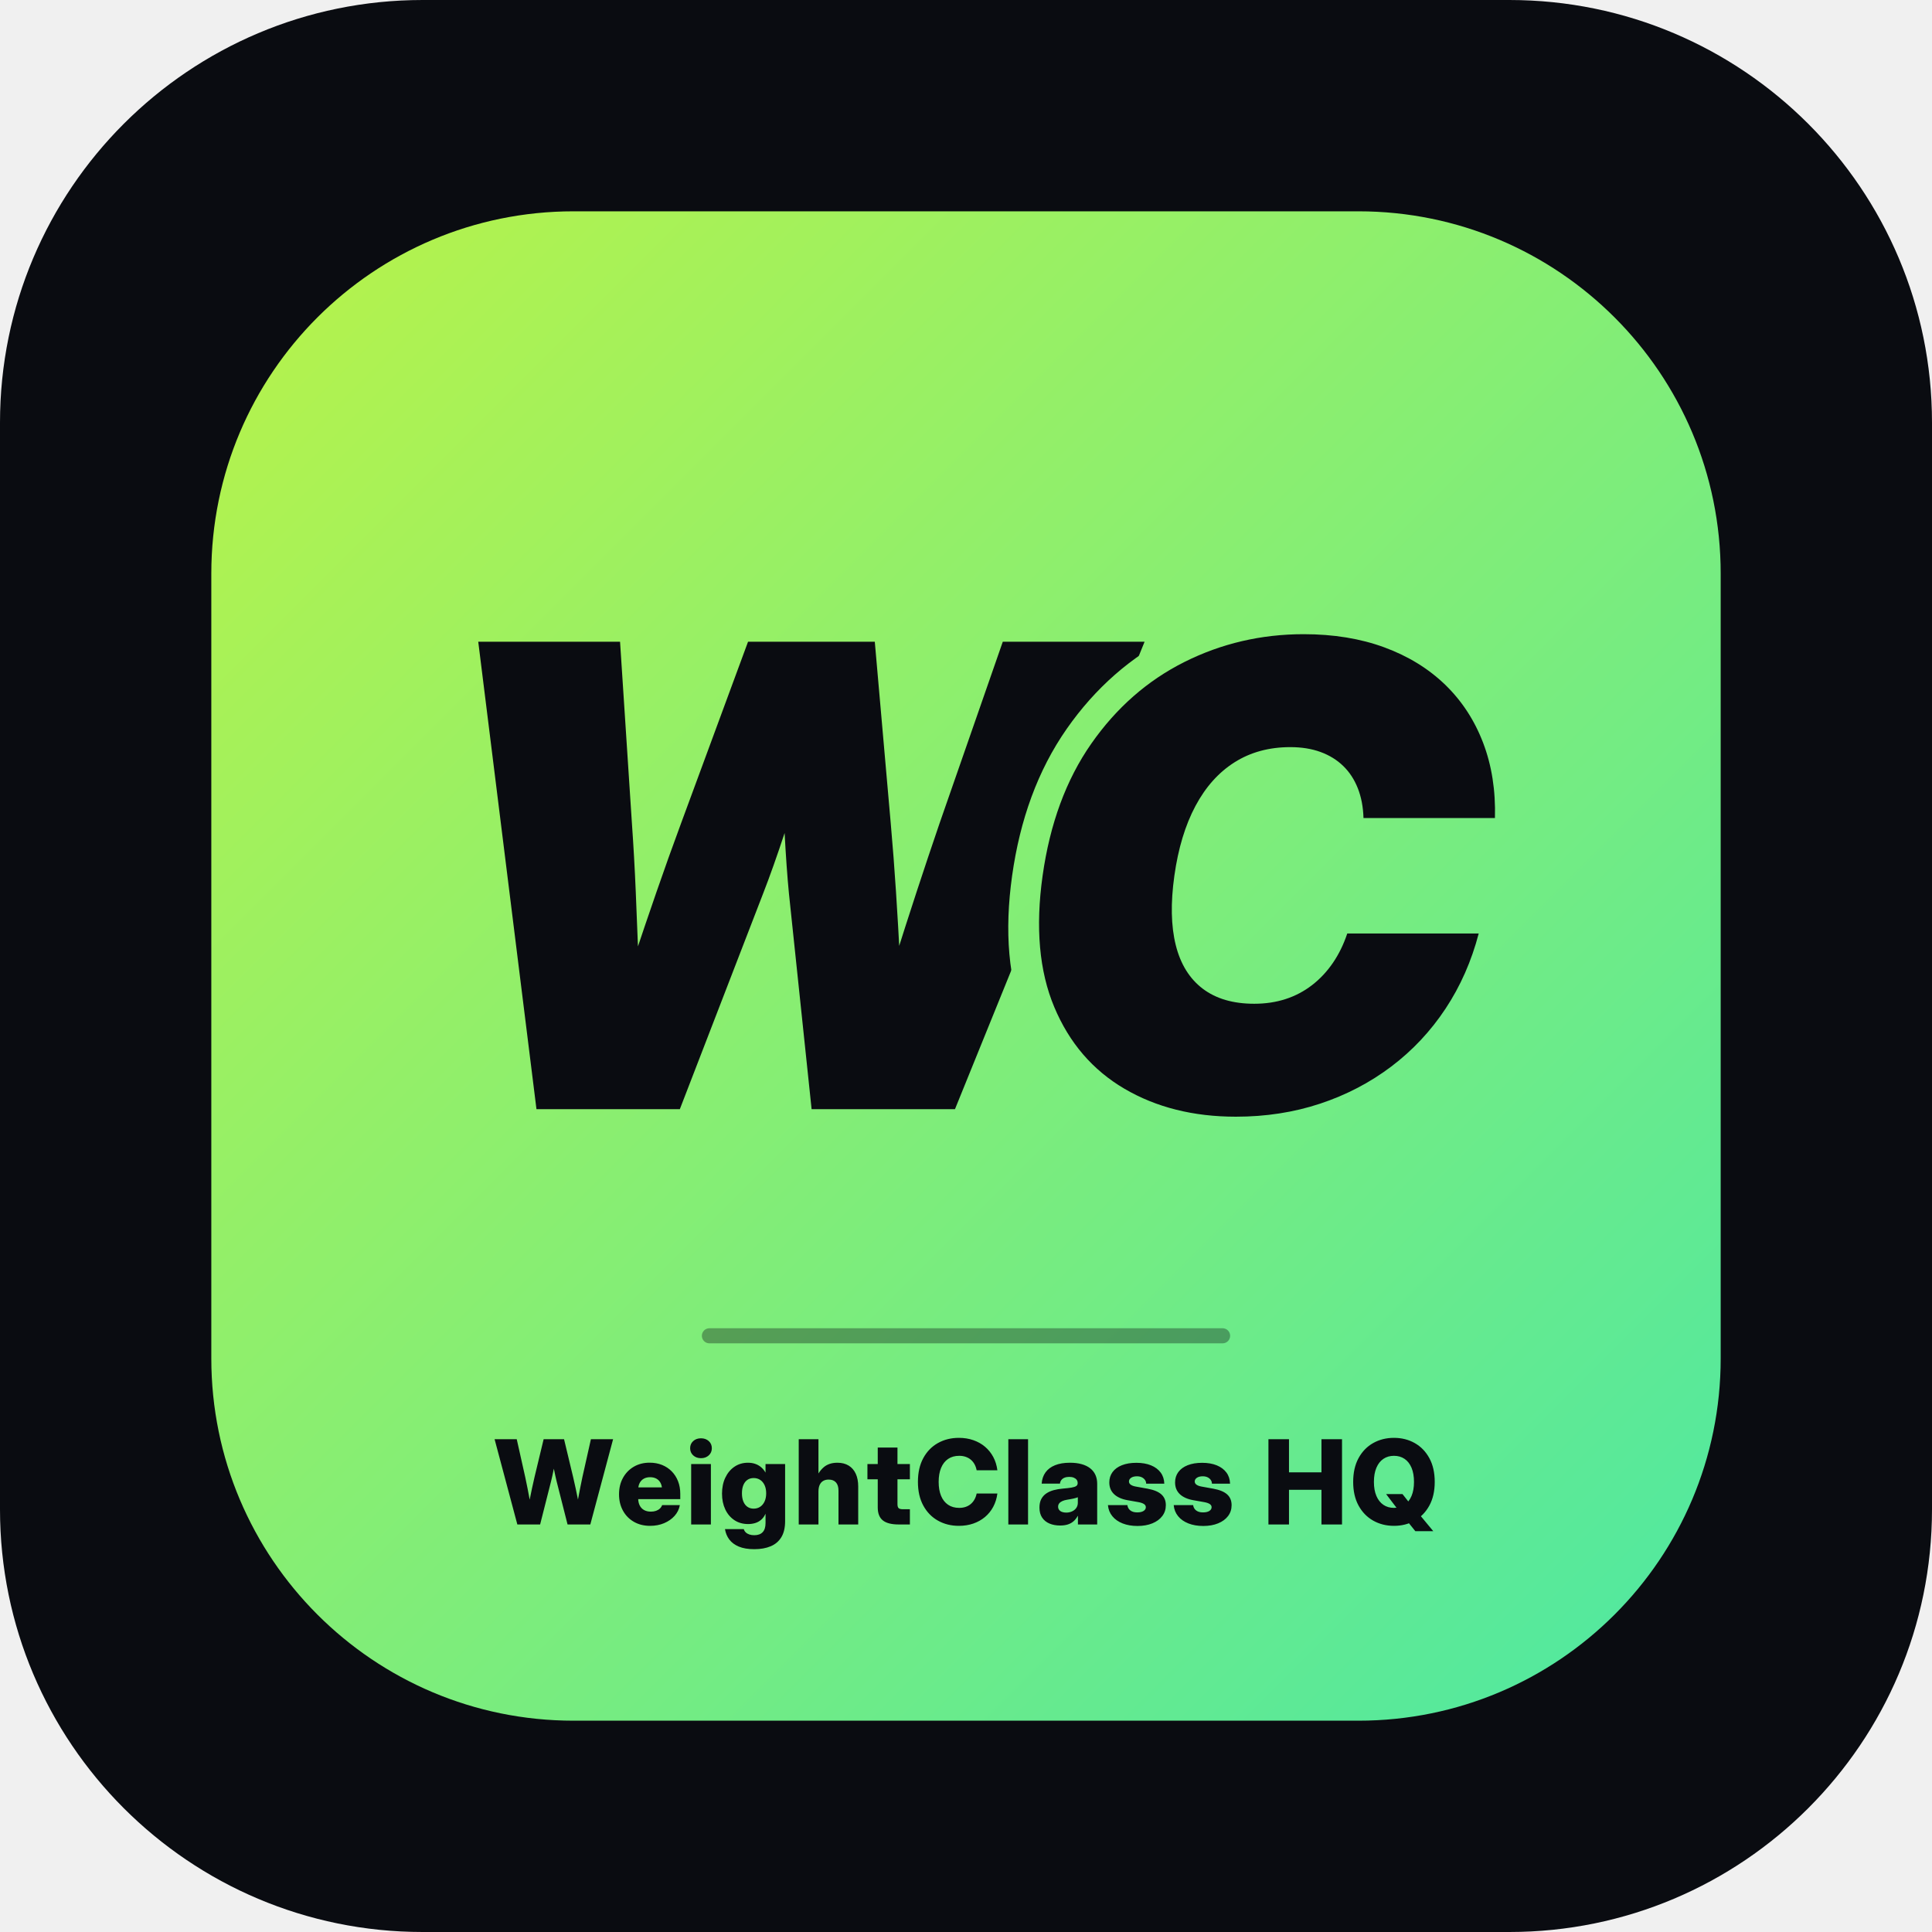
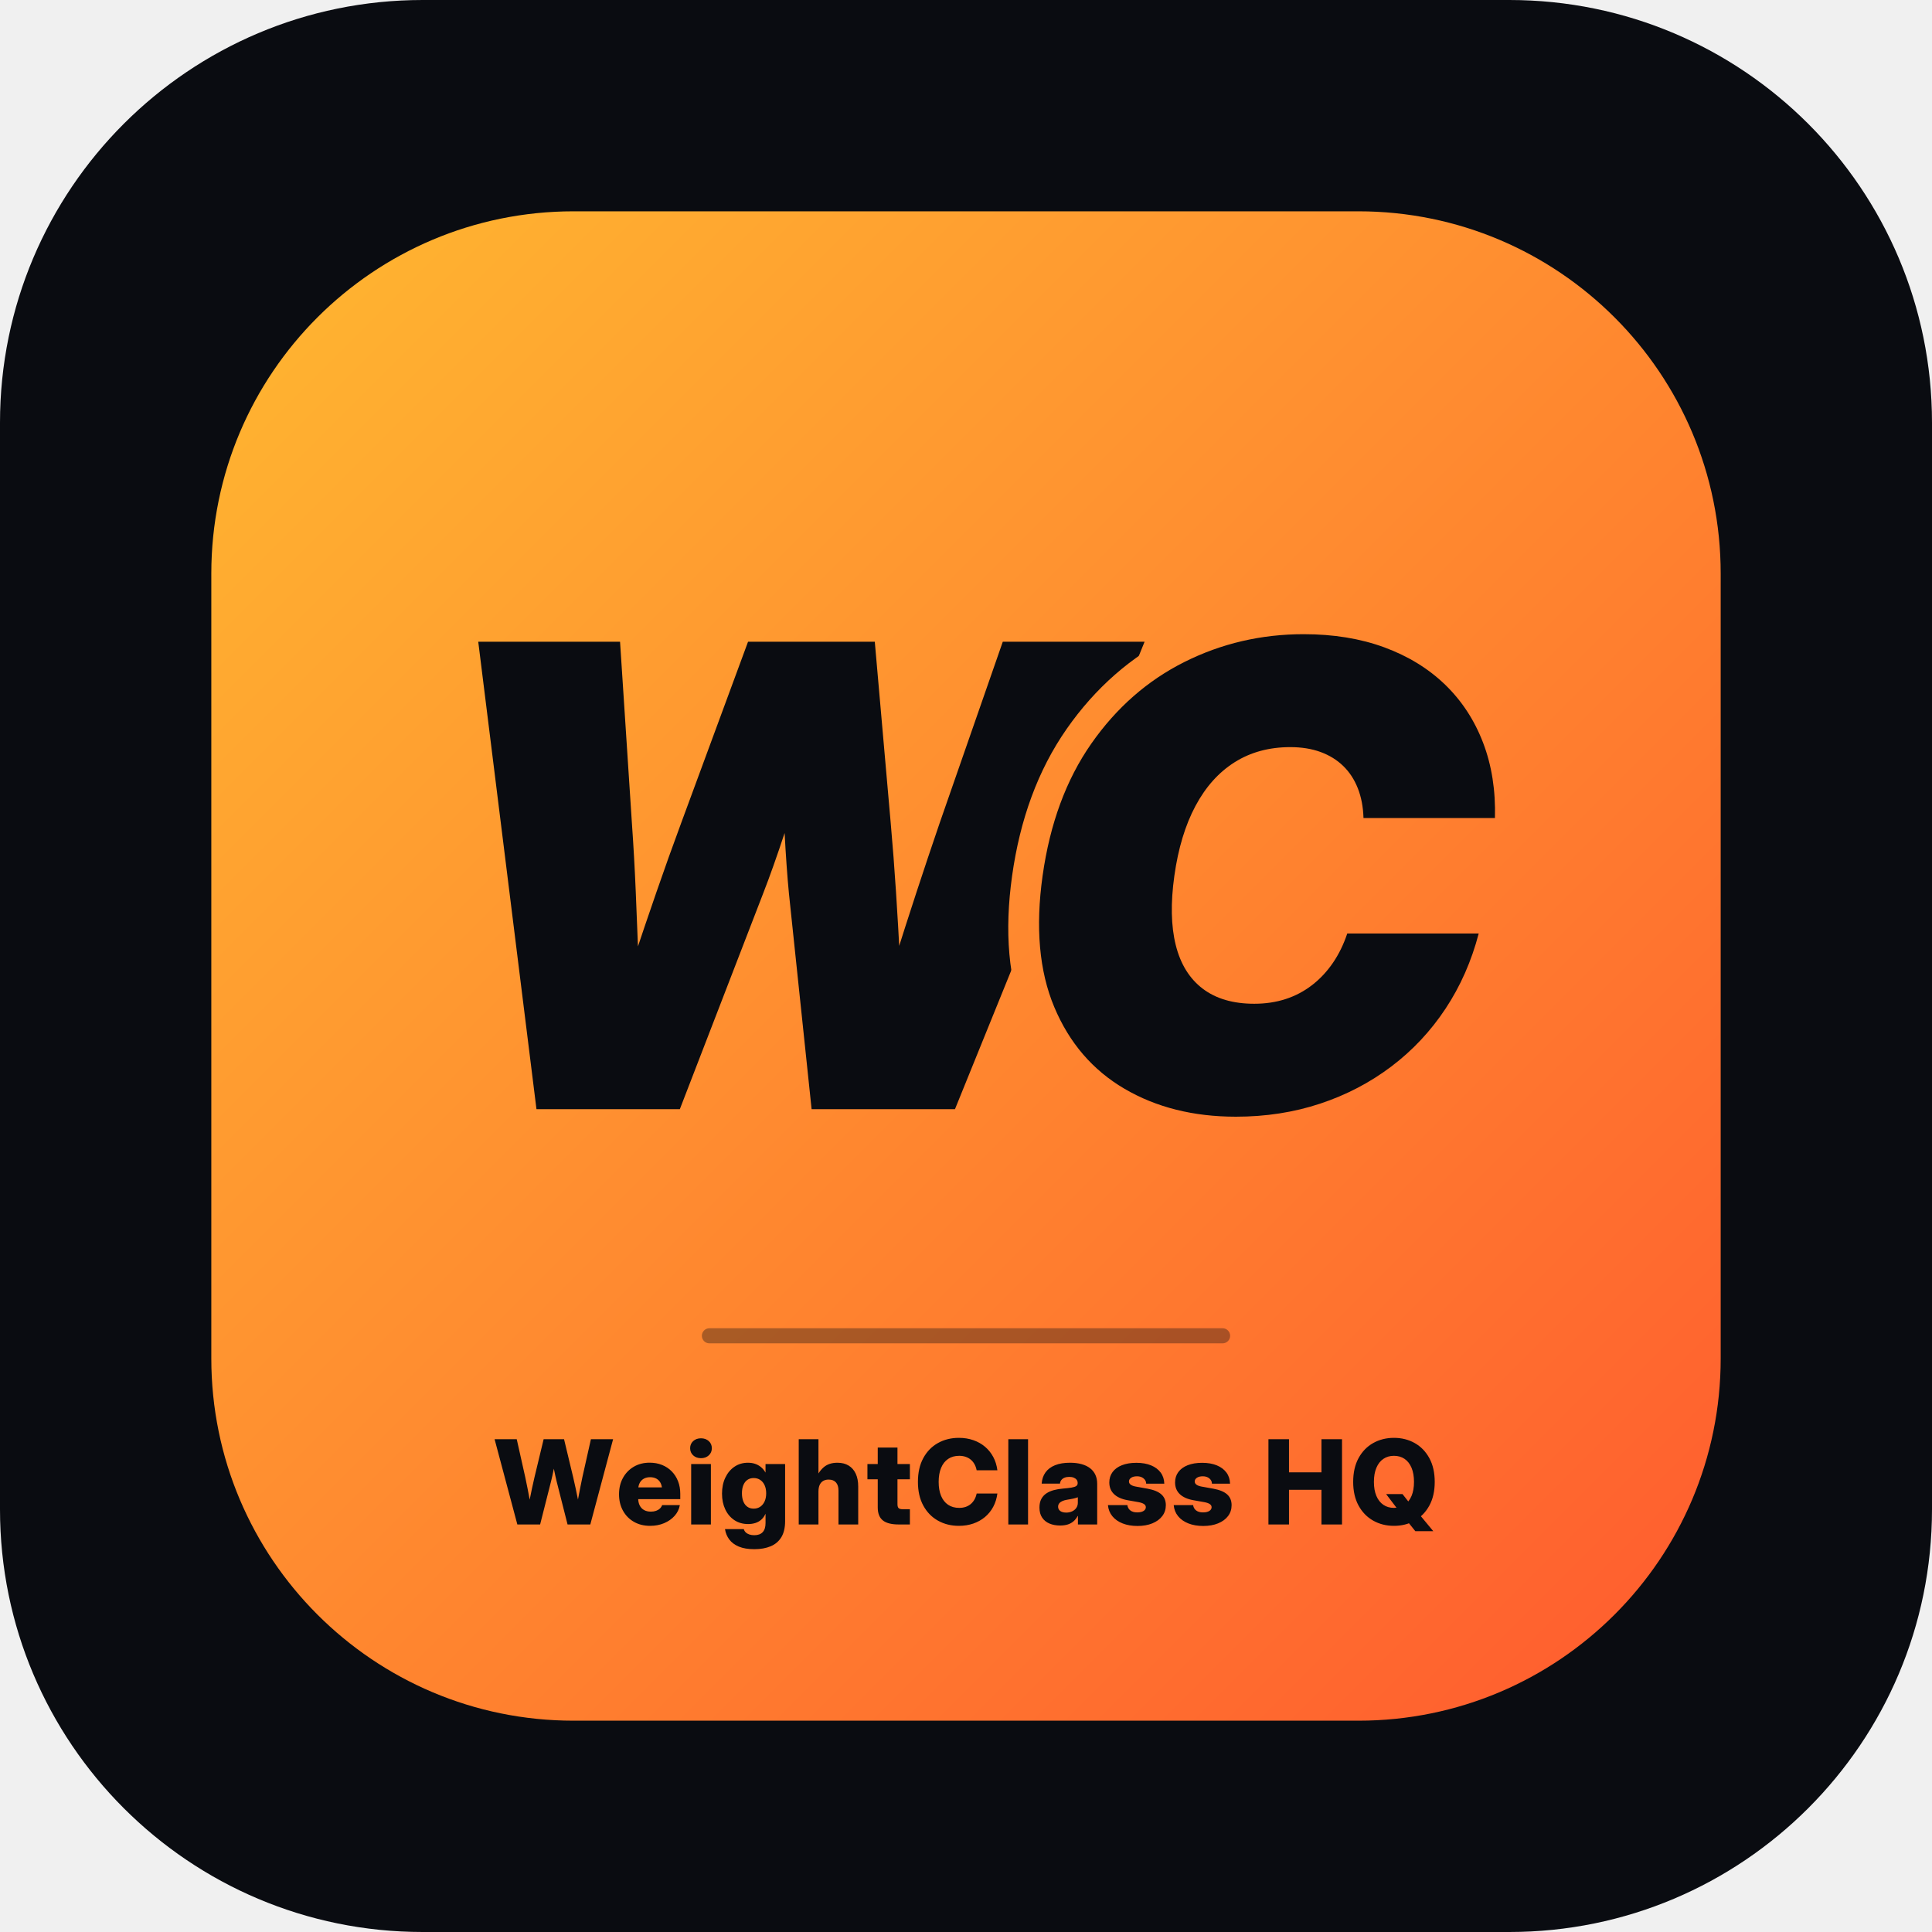
<svg xmlns="http://www.w3.org/2000/svg" viewBox="0 0 512 512">
  <defs>
    <linearGradient id="g" gradientUnits="userSpaceOnUse" x1="0" y1="0" x2="512" y2="512">
-       <stop offset="0" stop-color="#c8f53c" />
-       <stop offset="1" stop-color="#3ee6b0" />
+       <stop offset="0" stop-color="#ffc531" />
+       <stop offset="1" stop-color="#ff4d2e" />
    </linearGradient>
  </defs>
  <rect width="512" height="512" rx="112" fill="#0a0c11" />
  <rect x="56" y="56" width="400" height="400" rx="96" fill="url(#g)" />
  <g transform="translate(109.33 293.94) skewX(-8) scale(0.5386)">
    <mask id="m1" maskUnits="userSpaceOnUse" x="-2000" y="-2000" width="6000" height="6000">
      <rect x="-2000" y="-2000" width="6000" height="6000" fill="#fff" />
      <path d="M405.624 3.705Q374.289 3.705 348.896 -10.034Q323.503 -23.772 308.685 -50.245Q293.866 -76.718 293.866 -114.846Q293.866 -153.282 308.685 -179.832Q323.503 -206.383 348.896 -220.044Q374.289 -233.705 405.624 -233.705Q427.698 -233.705 446.221 -227.221Q464.745 -220.738 478.715 -208.852Q492.685 -196.966 501.406 -180.295Q510.128 -163.624 512.443 -143.248H447.765Q446.376 -151.43 442.903 -157.913Q439.43 -164.396 434.181 -168.872Q428.933 -173.349 422.064 -175.742Q415.195 -178.134 406.859 -178.134Q391.268 -178.134 380.54 -170.725Q369.812 -163.315 364.255 -149.191Q358.698 -135.067 358.698 -114.846Q358.698 -94.779 364.178 -80.732Q369.658 -66.685 380.463 -59.275Q391.268 -51.866 406.859 -51.866Q415.195 -51.866 421.987 -54.181Q428.779 -56.497 434.027 -61.05Q439.275 -65.604 442.748 -72.01Q446.221 -78.416 447.765 -86.443H512.443Q509.973 -66.067 501.329 -49.473Q492.685 -32.879 478.638 -20.993Q464.591 -9.107 446.144 -2.701Q427.698 3.705 405.624 3.705Z" fill="#000" stroke="#000" stroke-width="30" stroke-linejoin="round" />
    </mask>
    <path d="M60.973 0.0 0.0 -230.0H69.772L88.141 -140.779Q91.691 -123.953 94.779 -107.05Q97.866 -90.148 100.876 -73.322Q103.886 -56.497 106.664 -39.517H91.846Q95.087 -56.497 98.329 -73.322Q101.57 -90.148 105.044 -107.05Q108.517 -123.953 112.376 -140.779L132.752 -230.0H195.114L215.49 -140.779Q219.349 -123.953 222.822 -107.05Q226.295 -90.148 229.537 -73.322Q232.779 -56.497 236.02 -39.517H221.047Q223.98 -56.497 226.913 -73.322Q229.846 -90.148 233.01 -107.05Q236.174 -123.953 239.57 -140.779L258.094 -230.0H327.866L266.893 0.0H196.349L170.262 -106.201Q167.329 -118.55 163.856 -136.456Q160.383 -154.362 154.517 -180.295H173.349Q167.483 -154.362 164.087 -136.456Q160.691 -118.55 157.604 -106.201L131.517 0.0Z" fill="#0a0c11" mask="url(#m1)" />
    <path d="M405.624 3.705Q374.289 3.705 348.896 -10.034Q323.503 -23.772 308.685 -50.245Q293.866 -76.718 293.866 -114.846Q293.866 -153.282 308.685 -179.832Q323.503 -206.383 348.896 -220.044Q374.289 -233.705 405.624 -233.705Q427.698 -233.705 446.221 -227.221Q464.745 -220.738 478.715 -208.852Q492.685 -196.966 501.406 -180.295Q510.128 -163.624 512.443 -143.248H447.765Q446.376 -151.43 442.903 -157.913Q439.43 -164.396 434.181 -168.872Q428.933 -173.349 422.064 -175.742Q415.195 -178.134 406.859 -178.134Q391.268 -178.134 380.54 -170.725Q369.812 -163.315 364.255 -149.191Q358.698 -135.067 358.698 -114.846Q358.698 -94.779 364.178 -80.732Q369.658 -66.685 380.463 -59.275Q391.268 -51.866 406.859 -51.866Q415.195 -51.866 421.987 -54.181Q428.779 -56.497 434.027 -61.05Q439.275 -65.604 442.748 -72.01Q446.221 -78.416 447.765 -86.443H512.443Q509.973 -66.067 501.329 -49.473Q492.685 -32.879 478.638 -20.993Q464.591 -9.107 446.144 -2.701Q427.698 3.705 405.624 3.705Z" fill="#0a0c11" />
  </g>
  <rect x="186" y="352" width="140" height="4" rx="2" fill="#0a0c11" opacity=".35" />
  <g transform="translate(131.00 404.00) scale(0.7057)" fill="#0a0c11" opacity="1">
    <path d="M8.646 0.0 0.103 -32.012H8.422L11.608 -17.779Q12.081 -15.628 12.495 -13.469Q12.91 -11.309 13.31 -9.158Q13.711 -7.007 14.077 -4.84H12.402Q12.822 -7.007 13.247 -9.158Q13.673 -11.309 14.13 -13.469Q14.588 -15.628 15.094 -17.779L18.518 -32.012H26.187L29.6 -17.779Q30.107 -15.628 30.567 -13.469Q31.027 -11.309 31.455 -9.158Q31.883 -7.007 32.303 -4.84H30.595Q30.983 -7.007 31.376 -9.158Q31.769 -11.309 32.196 -13.469Q32.624 -15.628 33.076 -17.779L36.272 -32.012H44.602L36.048 0.0H27.503L23.398 -16.184Q22.949 -18.006 22.465 -20.415Q21.982 -22.825 21.253 -26.084H23.441Q22.712 -22.825 22.24 -20.415Q21.767 -18.006 21.301 -16.184L17.201 0.0Z M58.518 0.516Q55.041 0.516 52.403 -1.002Q49.764 -2.519 48.298 -5.202Q46.831 -7.885 46.831 -11.333Q46.831 -14.809 48.305 -17.486Q49.779 -20.164 52.369 -21.683Q54.958 -23.203 58.325 -23.203Q60.885 -23.203 62.99 -22.352Q65.096 -21.501 66.629 -19.935Q68.162 -18.37 68.996 -16.23Q69.83 -14.09 69.83 -11.513V-9.524H49.222V-13.934H66.368L62.988 -13.034Q62.988 -14.505 62.446 -15.56Q61.905 -16.615 60.907 -17.182Q59.909 -17.75 58.505 -17.75Q57.122 -17.75 56.119 -17.182Q55.116 -16.615 54.574 -15.56Q54.033 -14.505 54.033 -13.034V-9.773Q54.033 -8.264 54.594 -7.145Q55.154 -6.026 56.22 -5.422Q57.285 -4.818 58.779 -4.818Q59.868 -4.818 60.725 -5.118Q61.582 -5.419 62.168 -5.971Q62.753 -6.522 63.015 -7.263H69.672Q69.258 -4.978 67.693 -3.229Q66.127 -1.479 63.754 -0.482Q61.381 0.516 58.518 0.516Z M73.921 0.0V-22.688H81.329V0.0ZM77.609 -24.893Q75.826 -24.893 74.679 -25.953Q73.533 -27.013 73.533 -28.639Q73.533 -30.261 74.679 -31.31Q75.826 -32.359 77.599 -32.359Q79.386 -32.359 80.536 -31.312Q81.685 -30.265 81.685 -28.629Q81.685 -27.007 80.534 -25.95Q79.384 -24.893 77.609 -24.893Z M97.631 9.281Q94.144 9.281 91.822 8.309Q89.501 7.337 88.234 5.638Q86.967 3.939 86.622 1.753H93.692Q93.883 2.455 94.414 2.967Q94.945 3.479 95.761 3.756Q96.578 4.034 97.631 4.034Q99.698 4.034 100.775 2.887Q101.851 1.741 101.851 -0.523V-4.009H101.83Q101.237 -2.682 100.272 -1.823Q99.307 -0.963 98.053 -0.561Q96.8 -0.158 95.312 -0.158Q92.353 -0.158 90.145 -1.627Q87.938 -3.095 86.722 -5.675Q85.505 -8.255 85.505 -11.572Q85.505 -14.96 86.746 -17.581Q87.987 -20.201 90.186 -21.692Q92.385 -23.183 95.247 -23.183Q96.729 -23.183 97.95 -22.766Q99.17 -22.35 100.151 -21.534Q101.132 -20.719 101.824 -19.518H101.845V-22.688H109.2V-1.241Q109.2 2.454 107.79 4.772Q106.379 7.091 103.784 8.186Q101.188 9.281 97.631 9.281ZM97.389 -5.943Q98.793 -5.943 99.85 -6.653Q100.907 -7.363 101.5 -8.663Q102.093 -9.963 102.093 -11.703Q102.093 -13.448 101.5 -14.74Q100.907 -16.032 99.85 -16.733Q98.793 -17.435 97.389 -17.435Q96.039 -17.435 95.046 -16.754Q94.054 -16.073 93.521 -14.786Q92.989 -13.5 92.989 -11.703Q92.989 -9.911 93.521 -8.617Q94.054 -7.322 95.046 -6.633Q96.039 -5.943 97.389 -5.943Z M121.722 -12.33V0.0H114.314V-32.012H121.722V-16.616H120.523Q121.591 -19.607 123.586 -21.395Q125.582 -23.183 128.839 -23.183Q131.317 -23.183 133.061 -22.118Q134.805 -21.054 135.728 -19.056Q136.652 -17.058 136.652 -14.257V0.0H129.244V-12.726Q129.244 -14.738 128.286 -15.799Q127.328 -16.859 125.555 -16.859Q124.391 -16.859 123.527 -16.373Q122.663 -15.886 122.192 -14.882Q121.722 -13.878 121.722 -12.33Z M156.058 -22.688V-16.971H140.111V-22.688ZM143.987 -28.875H151.395V-7.623Q151.395 -6.541 151.828 -6.129Q152.262 -5.717 153.495 -5.717Q154.054 -5.717 154.869 -5.717Q155.683 -5.717 156.058 -5.717V0.0Q155.483 0.0 154.302 0.0Q153.122 0.0 151.878 0.0Q147.78 0.0 145.883 -1.54Q143.987 -3.079 143.987 -6.387Z M174.45 0.516Q170.074 0.516 166.588 -1.445Q163.103 -3.407 161.09 -7.101Q159.076 -10.796 159.076 -15.984Q159.076 -21.215 161.087 -24.918Q163.098 -28.621 166.586 -30.574Q170.074 -32.527 174.45 -32.527Q177.389 -32.527 179.876 -31.661Q182.364 -30.795 184.262 -29.195Q186.16 -27.595 187.361 -25.352Q188.562 -23.109 188.915 -20.35H181.125Q180.885 -21.633 180.317 -22.644Q179.748 -23.654 178.905 -24.352Q178.061 -25.05 176.97 -25.416Q175.88 -25.783 174.581 -25.783Q172.122 -25.783 170.4 -24.605Q168.677 -23.427 167.77 -21.234Q166.862 -19.041 166.862 -15.984Q166.862 -12.949 167.761 -10.767Q168.661 -8.585 170.392 -7.407Q172.122 -6.229 174.581 -6.229Q175.88 -6.229 176.96 -6.587Q178.039 -6.946 178.883 -7.649Q179.727 -8.352 180.298 -9.352Q180.869 -10.352 181.13 -11.619H188.915Q188.551 -8.865 187.356 -6.631Q186.16 -4.396 184.254 -2.798Q182.348 -1.201 179.868 -0.342Q177.389 0.516 174.45 0.516Z M200.432 -32.012V0.0H193.025V-32.012Z M212.491 0.393Q210.219 0.393 208.468 -0.348Q206.718 -1.089 205.716 -2.584Q204.715 -4.079 204.715 -6.335Q204.715 -8.258 205.404 -9.556Q206.094 -10.854 207.307 -11.666Q208.52 -12.479 210.117 -12.901Q211.715 -13.324 213.51 -13.473Q215.549 -13.643 216.771 -13.851Q217.993 -14.059 218.527 -14.435Q219.062 -14.811 219.062 -15.491V-15.608Q219.062 -16.283 218.675 -16.79Q218.288 -17.297 217.585 -17.583Q216.881 -17.87 215.896 -17.87Q214.883 -17.87 214.126 -17.564Q213.369 -17.258 212.935 -16.69Q212.501 -16.123 212.415 -15.343H205.547Q205.72 -17.803 206.983 -19.556Q208.246 -21.308 210.557 -22.245Q212.867 -23.183 216.157 -23.183Q218.623 -23.183 220.534 -22.654Q222.445 -22.125 223.753 -21.104Q225.06 -20.083 225.727 -18.618Q226.394 -17.153 226.394 -15.281V0.0H219.16V-3.19H219.074Q218.404 -1.965 217.479 -1.171Q216.553 -0.376 215.325 0.008Q214.096 0.393 212.491 0.393ZM214.737 -4.457Q215.976 -4.457 216.972 -4.92Q217.969 -5.382 218.548 -6.214Q219.127 -7.046 219.127 -8.169V-10.221Q218.83 -10.093 218.424 -9.97Q218.018 -9.848 217.51 -9.735Q217.001 -9.623 216.396 -9.514Q215.791 -9.404 215.102 -9.292Q214.118 -9.136 213.355 -8.807Q212.592 -8.478 212.156 -7.952Q211.719 -7.426 211.719 -6.676Q211.719 -5.982 212.101 -5.481Q212.482 -4.979 213.159 -4.718Q213.837 -4.457 214.737 -4.457Z M241.534 0.565Q238.388 0.565 235.962 -0.385Q233.537 -1.335 232.092 -3.096Q230.647 -4.857 230.431 -7.263H237.73Q237.891 -6.01 238.845 -5.271Q239.798 -4.532 241.415 -4.532Q242.946 -4.532 243.804 -5.071Q244.662 -5.61 244.662 -6.477Q244.662 -7.211 243.962 -7.674Q243.261 -8.137 241.916 -8.383L237.806 -9.112Q234.452 -9.717 232.699 -11.41Q230.946 -13.103 230.946 -15.786Q230.946 -18.03 232.168 -19.686Q233.39 -21.343 235.673 -22.248Q237.956 -23.154 241.118 -23.154Q244.298 -23.154 246.619 -22.197Q248.939 -21.24 250.233 -19.493Q251.528 -17.746 251.592 -15.327H244.793Q244.771 -16.511 243.812 -17.301Q242.852 -18.091 241.379 -18.091Q239.932 -18.091 239.127 -17.53Q238.322 -16.969 238.322 -16.145Q238.322 -15.428 238.965 -14.954Q239.608 -14.48 240.767 -14.256L245.334 -13.429Q248.845 -12.787 250.509 -11.283Q252.173 -9.78 252.173 -7.249Q252.173 -4.915 250.838 -3.158Q249.504 -1.401 247.105 -0.418Q244.707 0.565 241.534 0.565Z M266.231 0.565Q263.085 0.565 260.659 -0.385Q258.234 -1.335 256.789 -3.096Q255.344 -4.857 255.128 -7.263H262.428Q262.588 -6.01 263.542 -5.271Q264.495 -4.532 266.113 -4.532Q267.643 -4.532 268.501 -5.071Q269.359 -5.61 269.359 -6.477Q269.359 -7.211 268.659 -7.674Q267.959 -8.137 266.613 -8.383L262.503 -9.112Q259.149 -9.717 257.396 -11.41Q255.644 -13.103 255.644 -15.786Q255.644 -18.03 256.865 -19.686Q258.087 -21.343 260.37 -22.248Q262.653 -23.154 265.815 -23.154Q268.995 -23.154 271.316 -22.197Q273.637 -21.24 274.931 -19.493Q276.225 -17.746 276.289 -15.327H269.49Q269.469 -16.511 268.509 -17.301Q267.55 -18.091 266.077 -18.091Q264.629 -18.091 263.824 -17.53Q263.019 -16.969 263.019 -16.145Q263.019 -15.428 263.662 -14.954Q264.305 -14.48 265.465 -14.256L270.031 -13.429Q273.542 -12.787 275.206 -11.283Q276.87 -9.78 276.87 -7.249Q276.87 -4.915 275.536 -3.158Q274.201 -1.401 271.803 -0.418Q269.404 0.565 266.231 0.565Z  M290.702 0.0V-32.012H298.423V-19.581H310.616V-32.012H318.336V0.0H310.616V-13.008H298.423V0.0Z M334.893 -11.416H341.041L343.759 -7.973L347.11 -4.115L352.602 2.518H345.866L342.255 -1.97L339.72 -5.067ZM337.838 0.516Q333.507 0.516 330.032 -1.448Q326.558 -3.412 324.541 -7.107Q322.525 -10.801 322.525 -15.984Q322.525 -21.21 324.541 -24.913Q326.558 -28.616 330.032 -30.572Q333.507 -32.527 337.838 -32.527Q342.173 -32.527 345.637 -30.572Q349.102 -28.616 351.126 -24.913Q353.15 -21.21 353.15 -15.984Q353.15 -10.785 351.126 -7.09Q349.102 -3.395 345.637 -1.44Q342.173 0.516 337.838 0.516ZM337.838 -6.229Q340.134 -6.229 341.827 -7.379Q343.52 -8.529 344.442 -10.714Q345.364 -12.899 345.364 -15.984Q345.364 -19.091 344.442 -21.287Q343.52 -23.482 341.827 -24.633Q340.134 -25.783 337.838 -25.783Q335.558 -25.783 333.865 -24.633Q332.172 -23.482 331.242 -21.287Q330.311 -19.091 330.311 -15.984Q330.311 -12.899 331.242 -10.714Q332.172 -8.529 333.865 -7.379Q335.558 -6.229 337.838 -6.229Z" />
  </g>
</svg>
